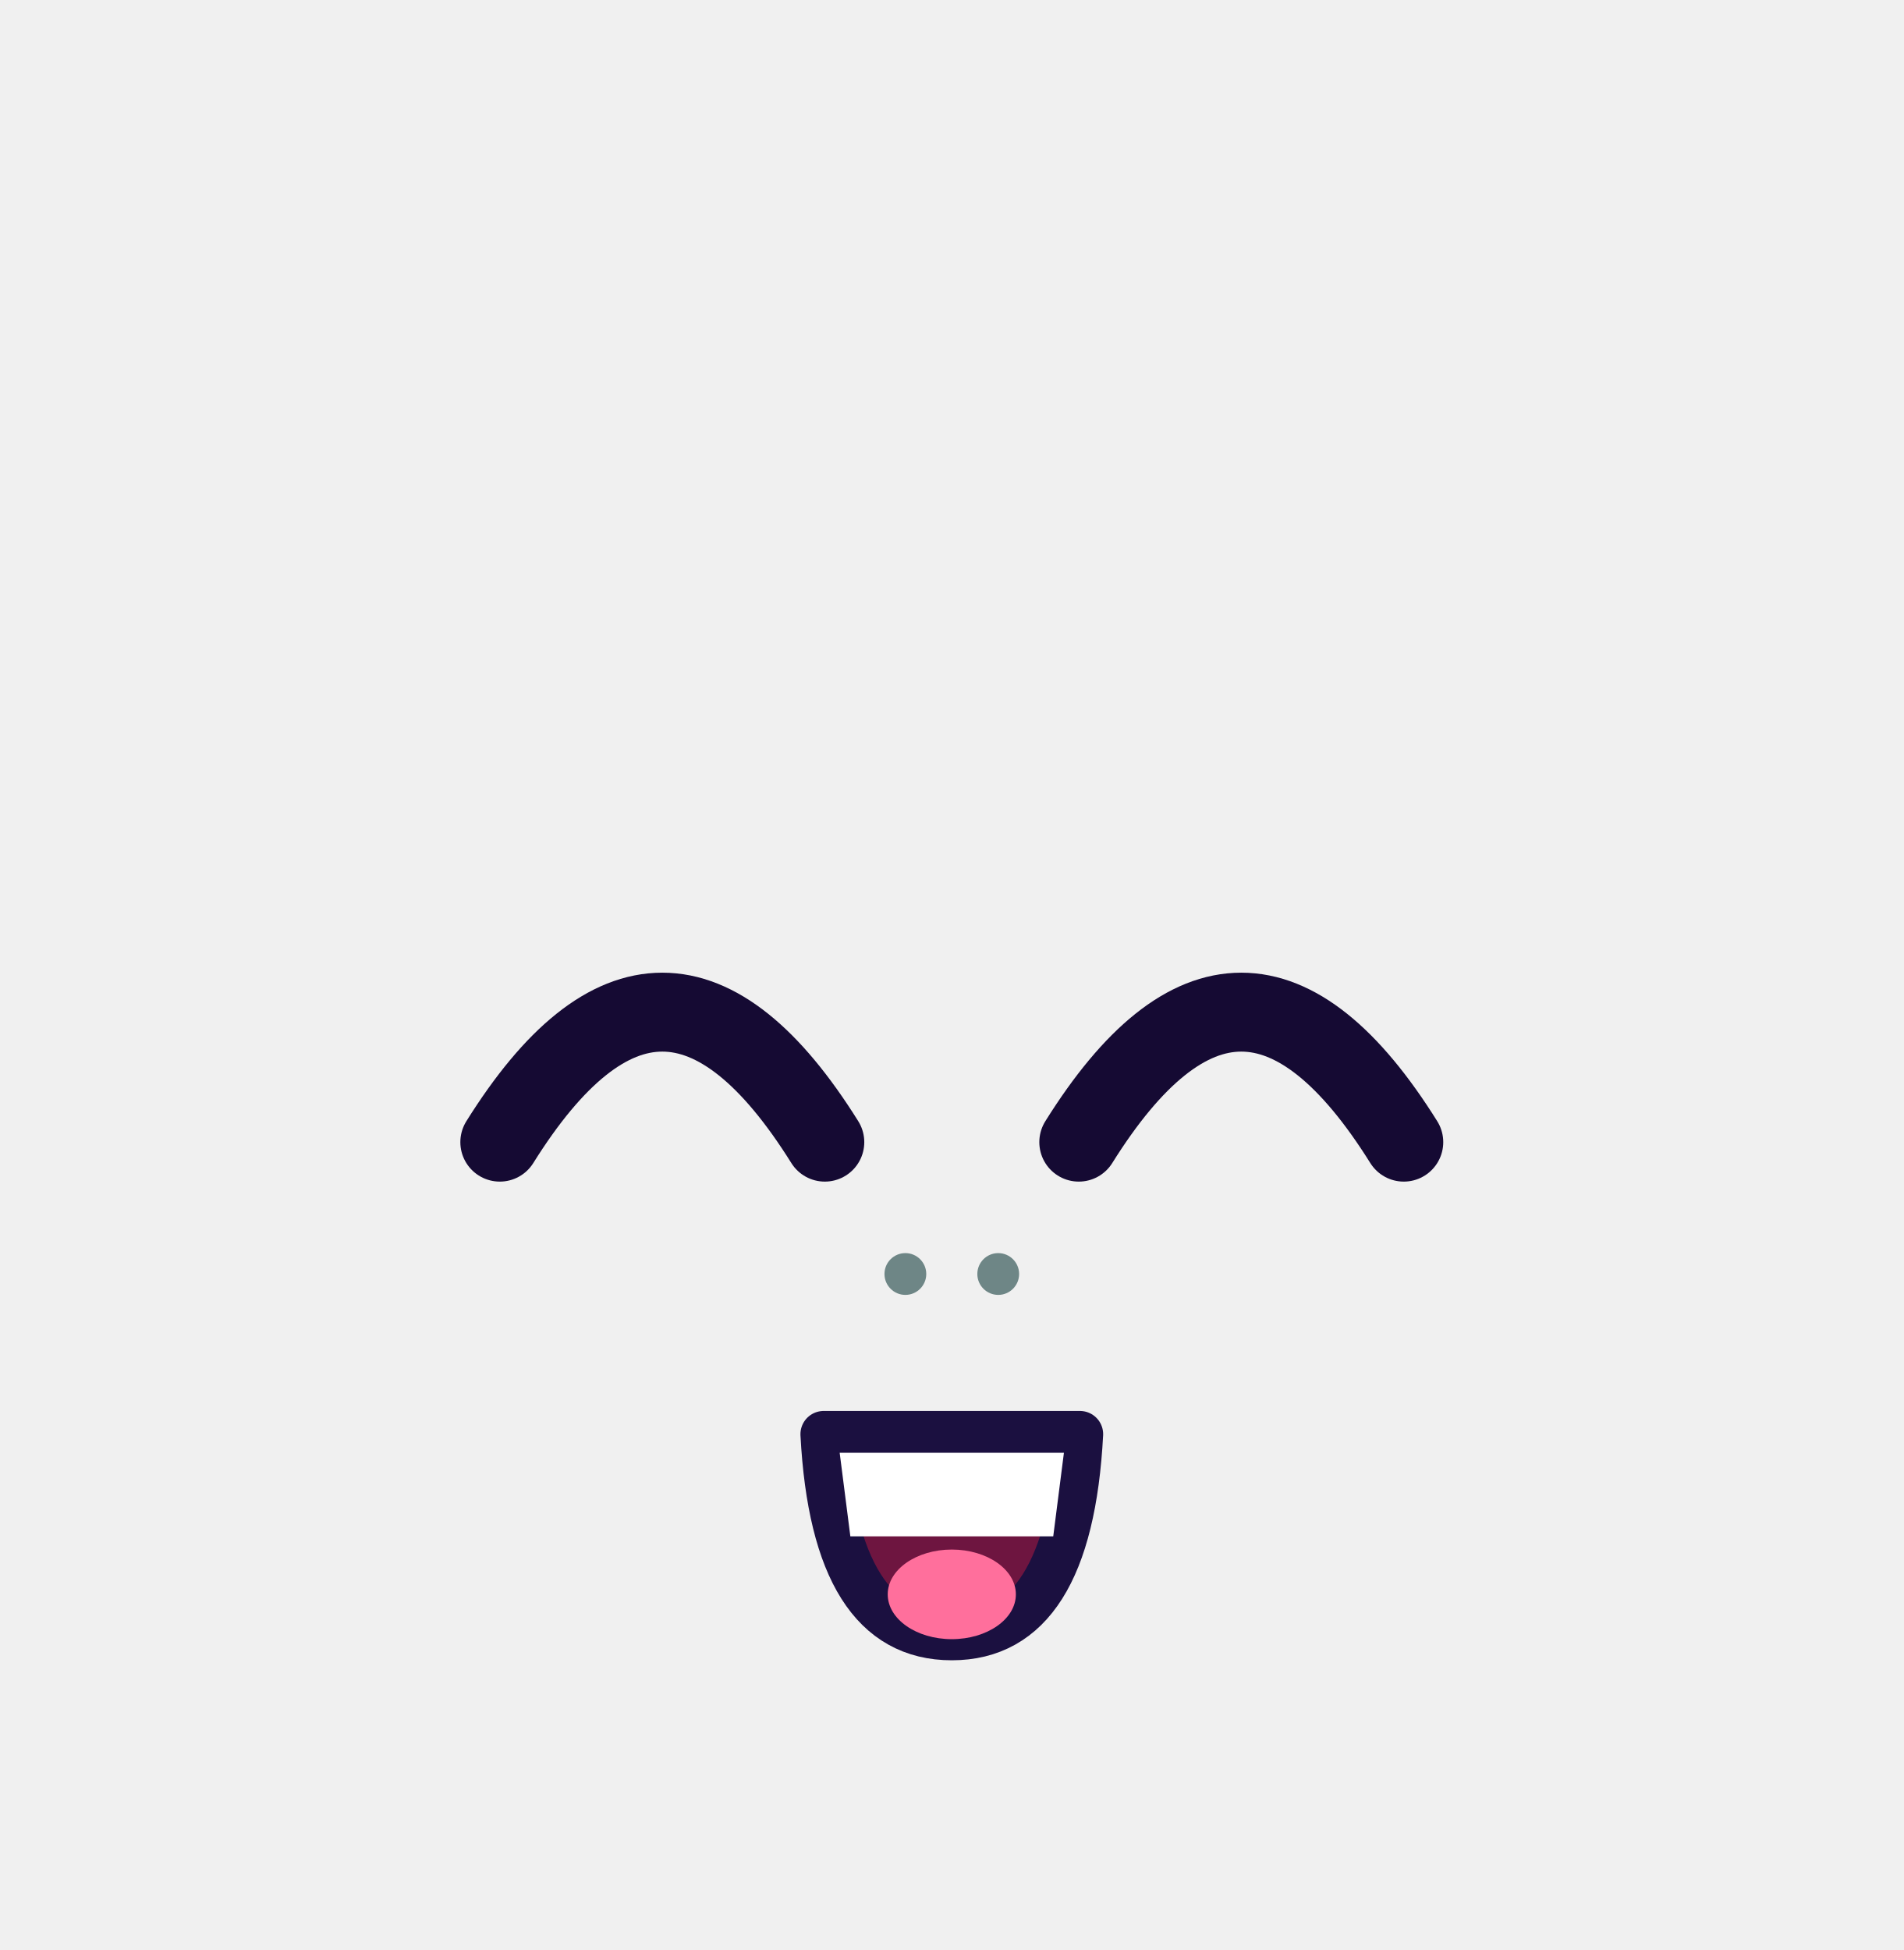
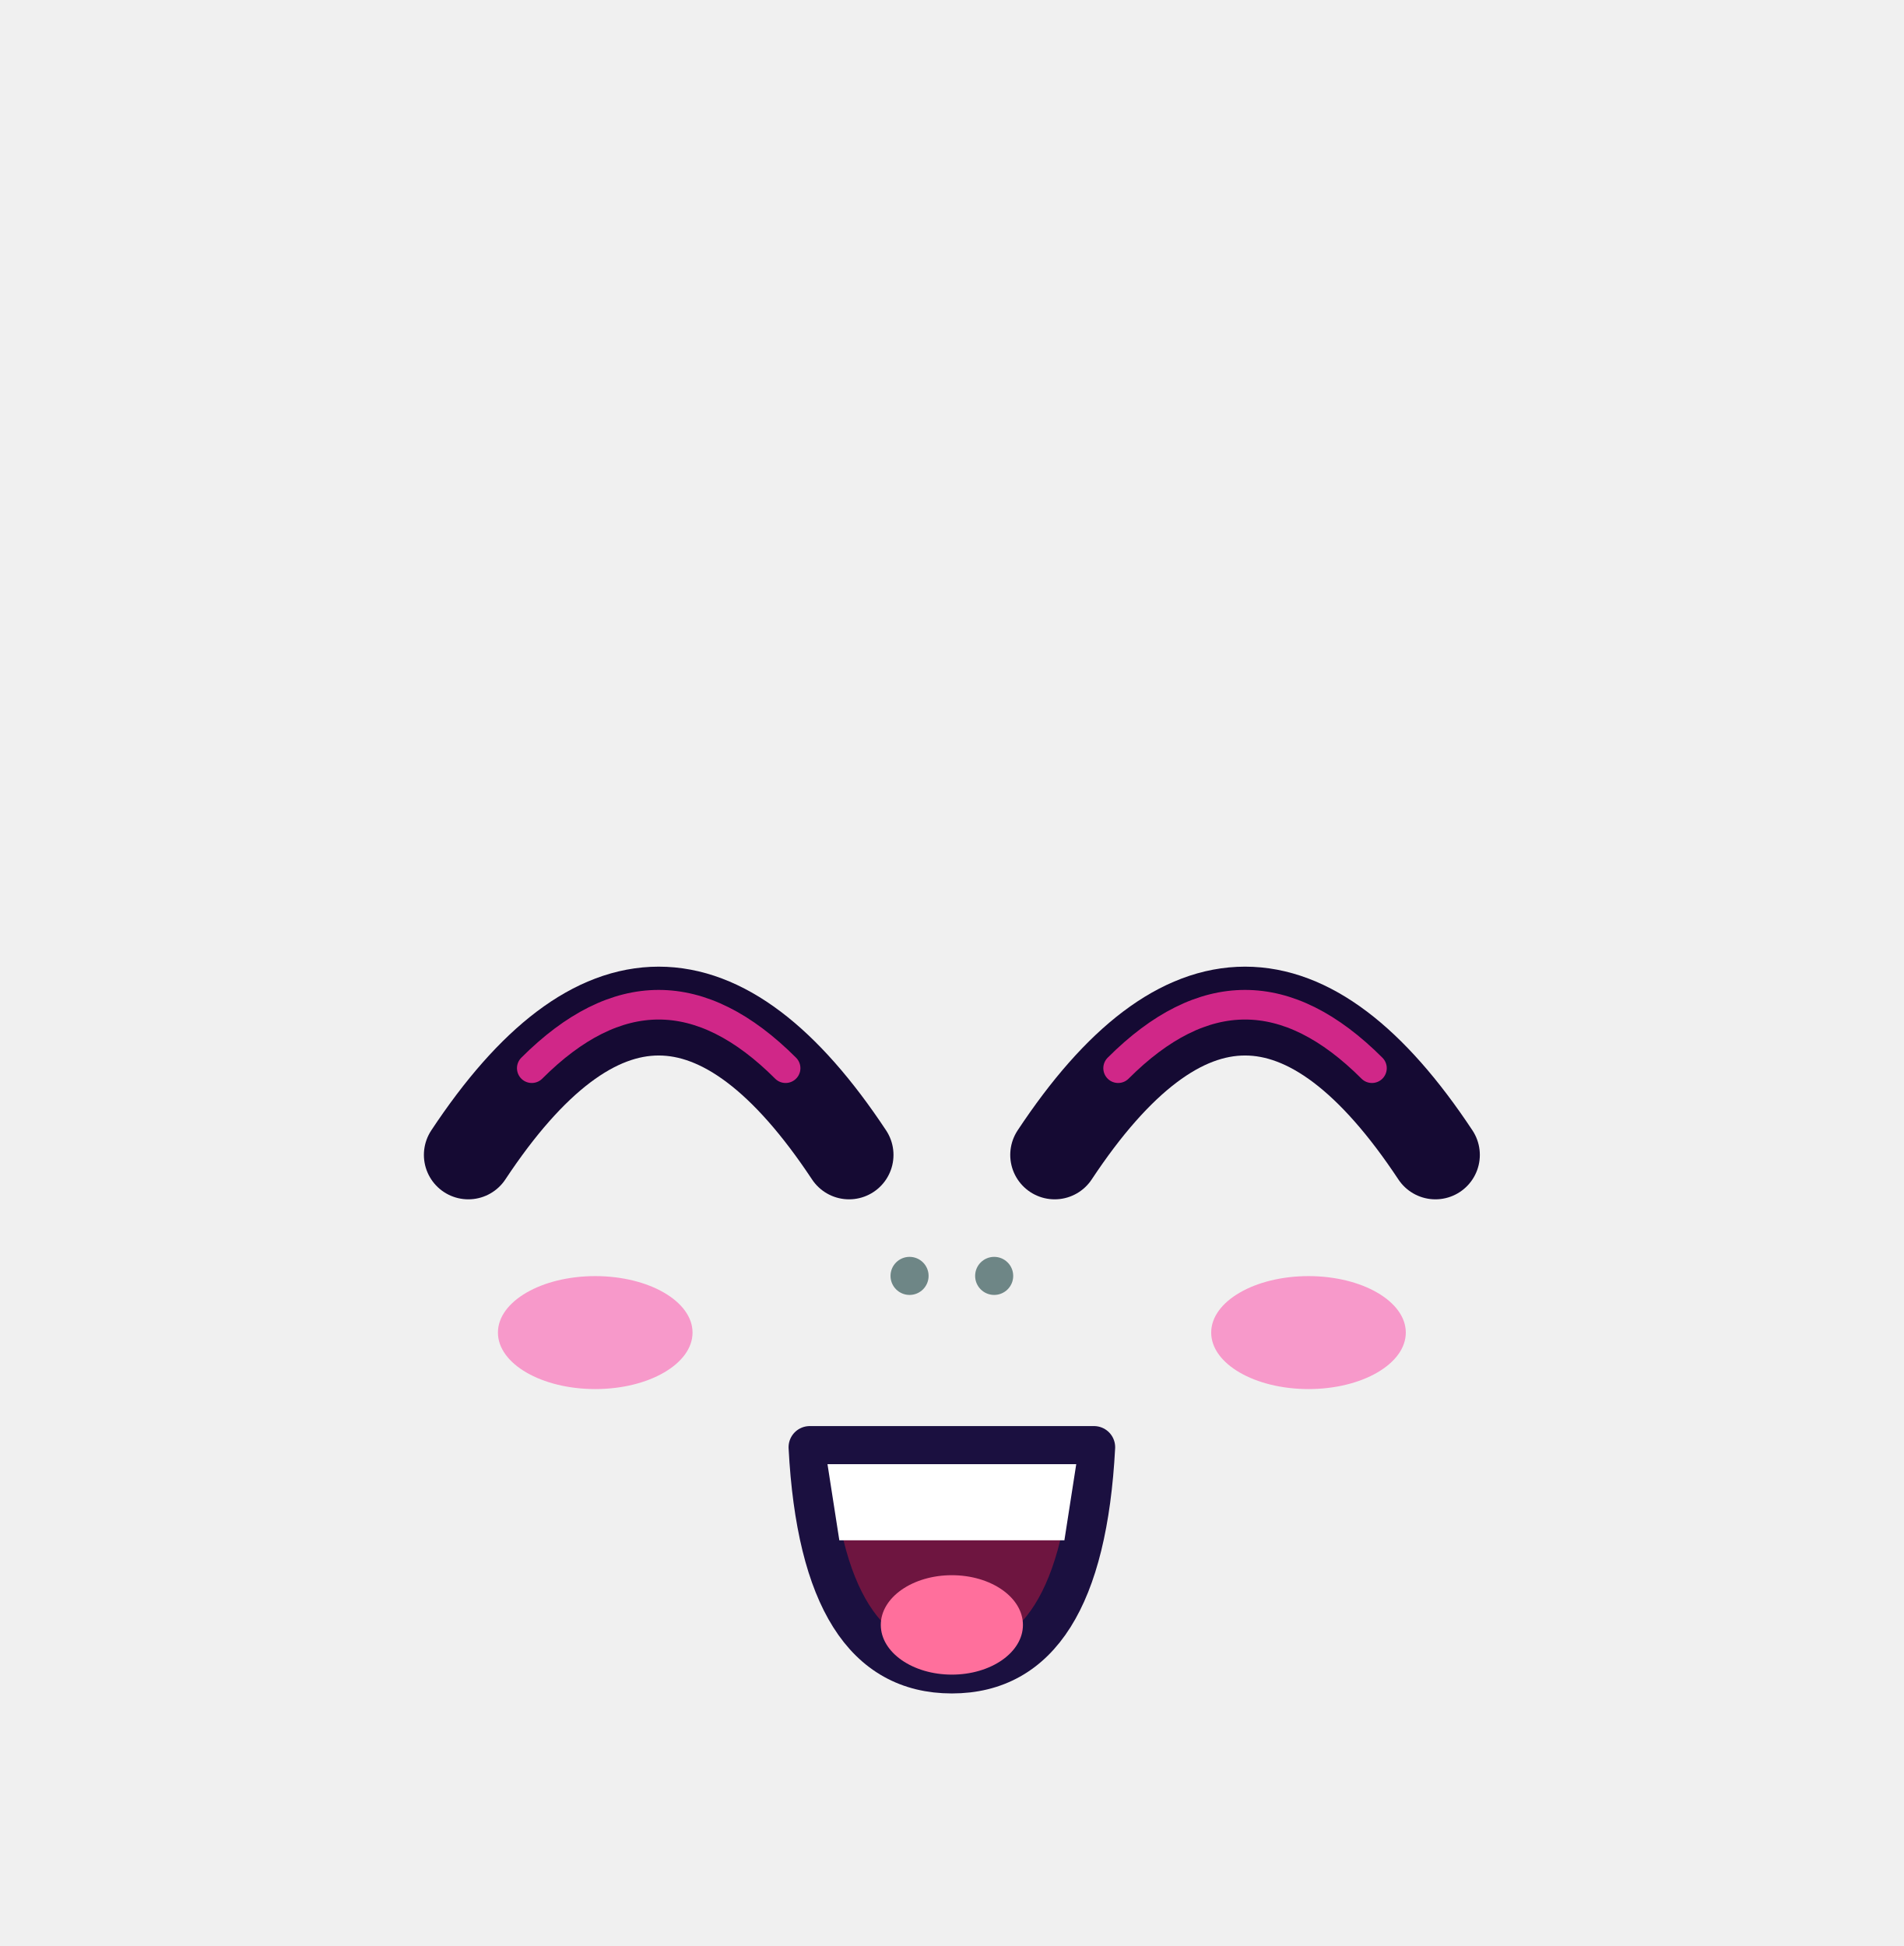
- <svg xmlns="http://www.w3.org/2000/svg" width="164" height="168" viewBox="-41 -251 82 84">
-   <path d="M-19.47 -201.8 Q-12.47 -213 -5.47 -201.8" fill="none" stroke="#150a33" stroke-width="3.4" stroke-linejoin="round" stroke-linecap="round" />
-   <path d="M5.47 -201.8 Q12.47 -213 19.47 -201.8" fill="none" stroke="#150a33" stroke-width="3.4" stroke-linejoin="round" stroke-linecap="round" />
-   <circle cx="-2" cy="-196.12" r="0.9" fill="#6e8686" />
-   <circle cx="2" cy="-196.12" r="0.9" fill="#6e8686" />
-   <path d="M-5.52 -189.22 L5.52 -189.22 Q5.06 -180.48 0 -180.48 Q-5.06 -180.48 -5.52 -189.22 Z" fill="#6e1540" stroke="#1b1040" stroke-width="2" stroke-linejoin="round" stroke-linecap="round" />
-   <path d="M-4.83 -188.42 L4.83 -188.42 L4.37 -184.82 L-4.37 -184.82 Z" fill="#ffffff" />
-   <ellipse cx="0" cy="-182.32" rx="2.76" ry="1.93" fill="#ff6f9c" />
+ <svg xmlns="http://www.w3.org/2000/svg" width="180" height="184" viewBox="-45 -260 90 92">
+   <path d="M-22.86 -205.4 Q-13.86 -219 -4.86 -205.4" fill="none" stroke="#150a33" stroke-width="4.2" stroke-linejoin="round" stroke-linecap="round" />
+   <path d="M-19.86 -209.5 Q-13.86 -215.5 -7.86 -209.5" fill="none" stroke="#ff2f9d" stroke-width="1.4" stroke-linejoin="round" stroke-linecap="round" stroke-opacity="0.8" />
+   <path d="M4.86 -205.4 Q13.86 -219 22.86 -205.4" fill="none" stroke="#150a33" stroke-width="4.2" stroke-linejoin="round" stroke-linecap="round" />
+   <path d="M7.86 -209.5 Q13.86 -215.5 19.86 -209.5" fill="none" stroke="#ff2f9d" stroke-width="1.4" stroke-linejoin="round" stroke-linecap="round" stroke-opacity="0.8" />
+   <ellipse cx="-16.86" cy="-197" rx="4.6" ry="2.67" fill="#ff2f9d" fill-opacity="0.45" />
+   <ellipse cx="16.86" cy="-197" rx="4.6" ry="2.67" fill="#ff2f9d" fill-opacity="0.45" />
+   <circle cx="-2" cy="-199.68" r="0.9" fill="#6e8686" />
+   <circle cx="2" cy="-199.68" r="0.9" fill="#6e8686" />
+   <path d="M-6.72 -191.58 L6.72 -191.58 Q6.16 -180.94 0 -180.94 Q-6.16 -180.94 -6.72 -191.58 Z" fill="#6e1540" stroke="#1b1040" stroke-width="2" stroke-linejoin="round" stroke-linecap="round" />
+   <path d="M-5.88 -190.78 L5.88 -190.78 L5.32 -187.18 L-5.32 -187.18 Z" fill="#ffffff" />
+   <ellipse cx="0" cy="-183.18" rx="3.36" ry="2.35" fill="#ff6f9c" />
</svg>
